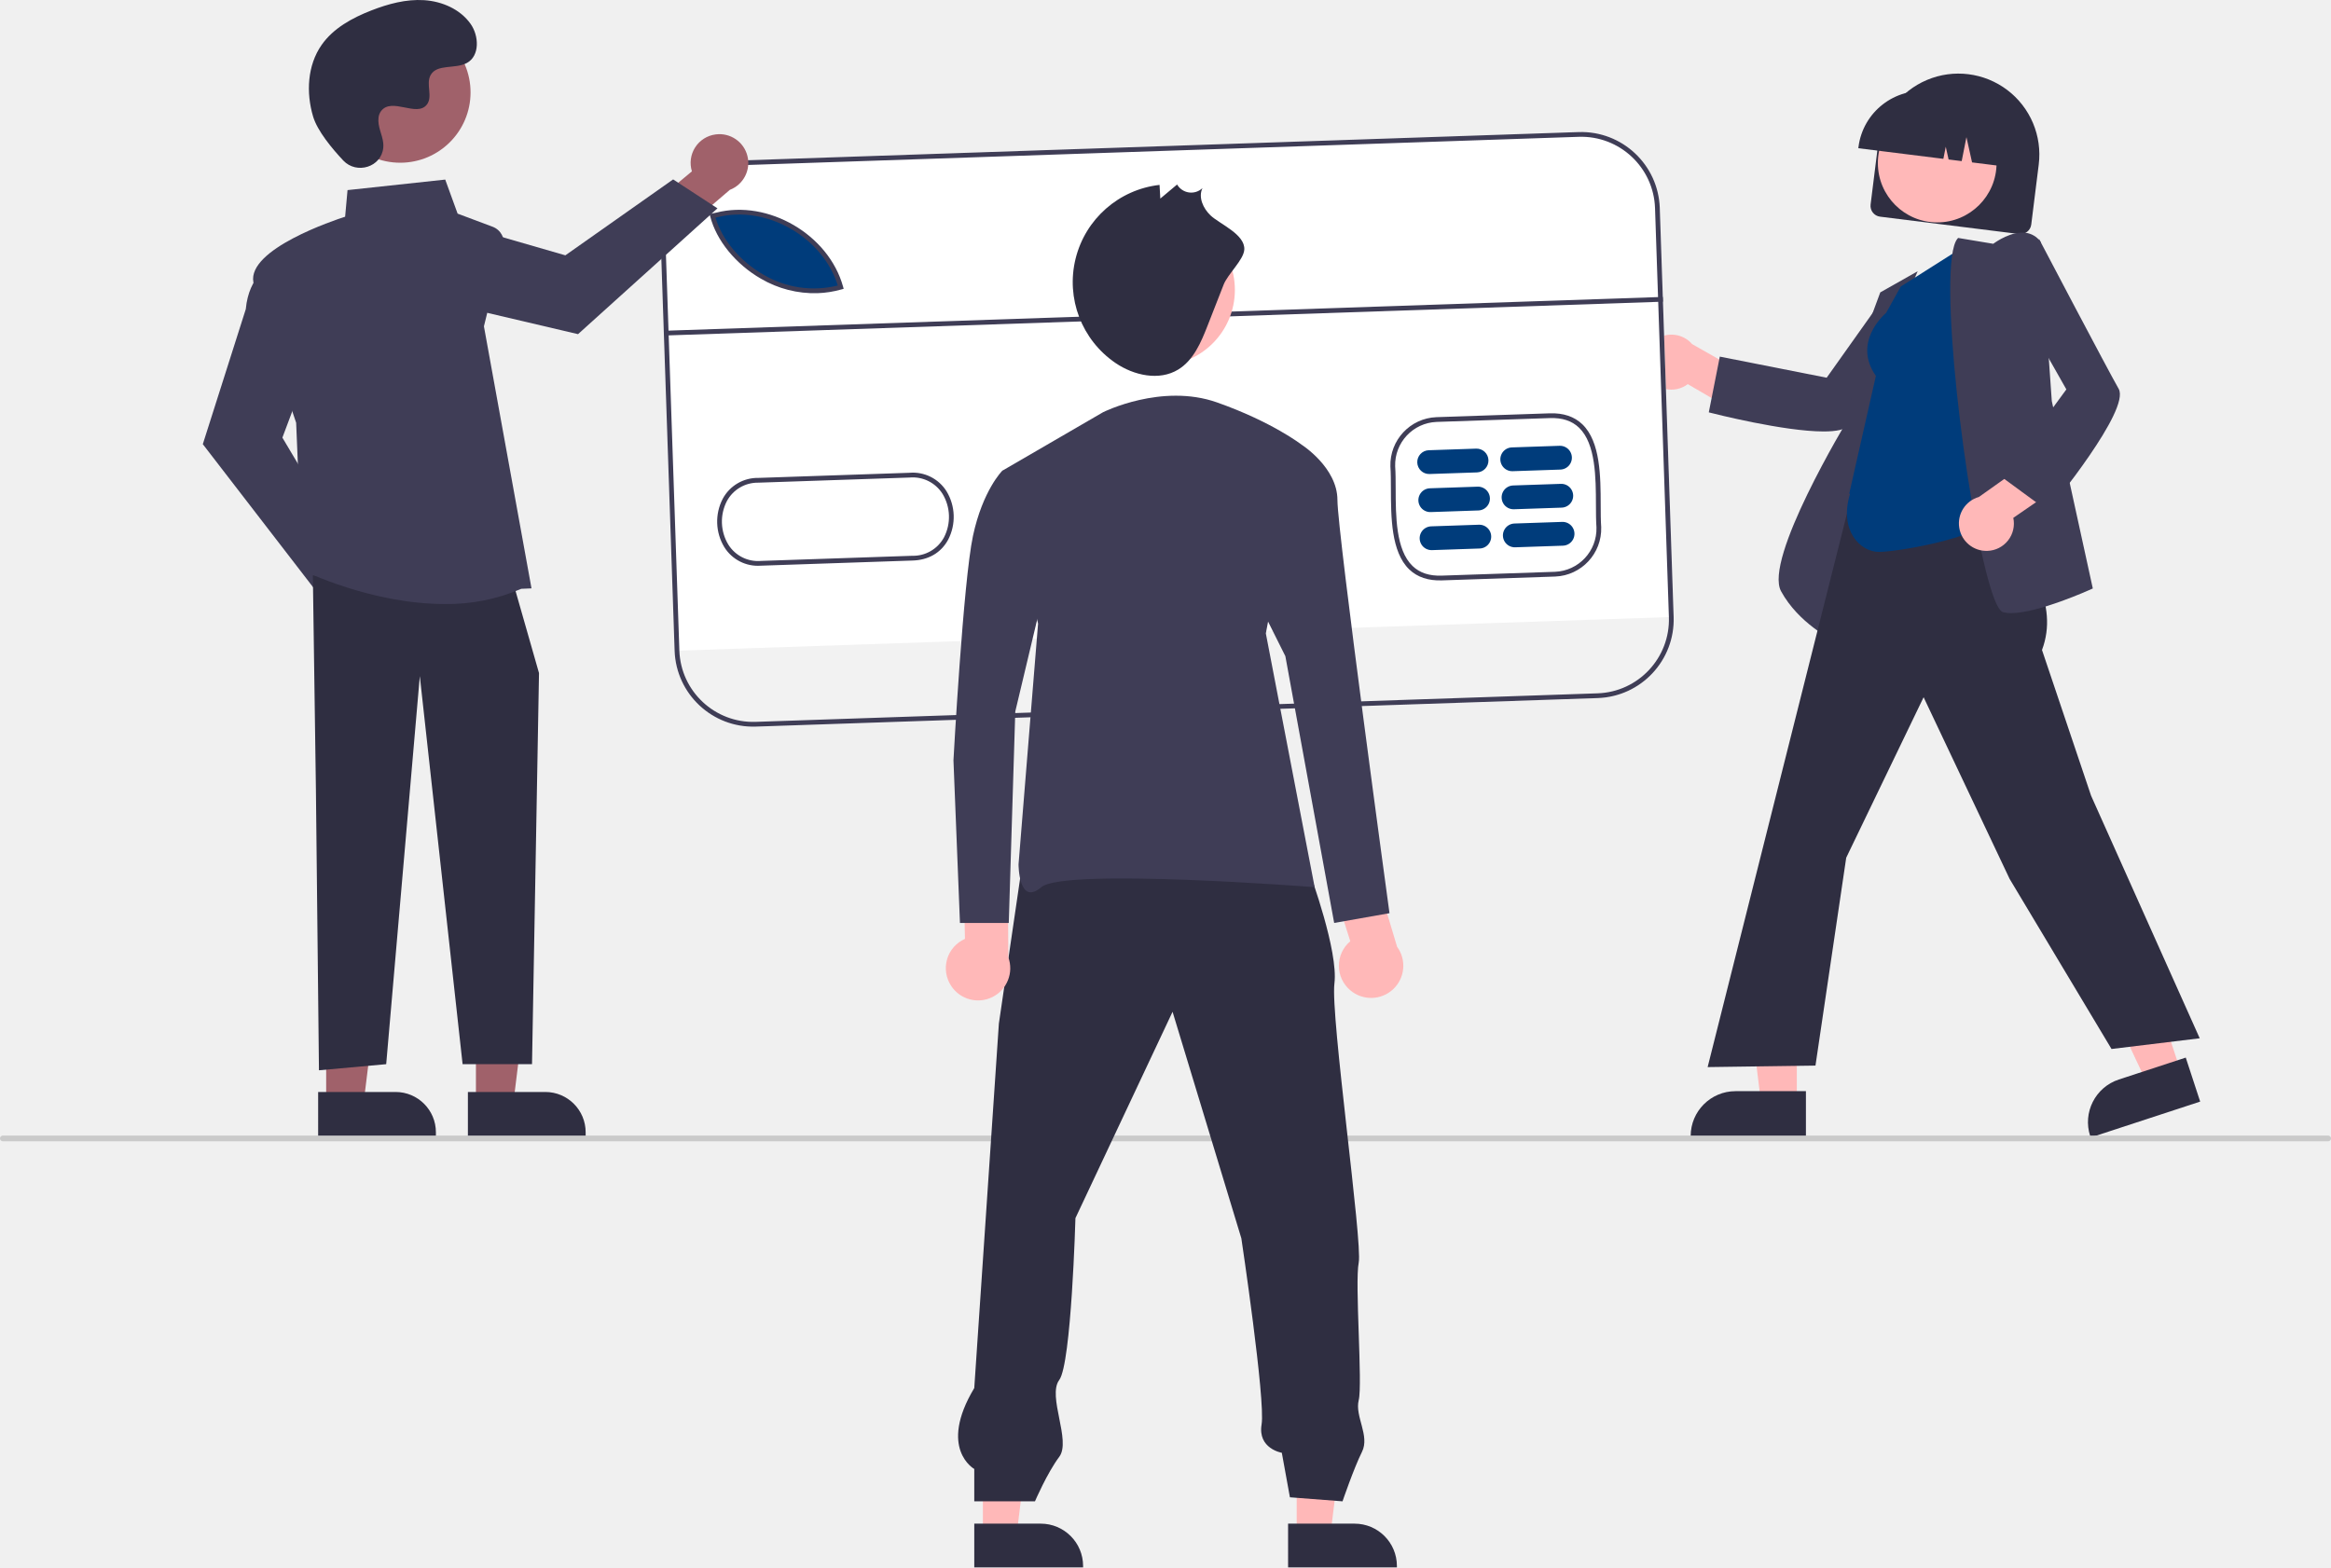
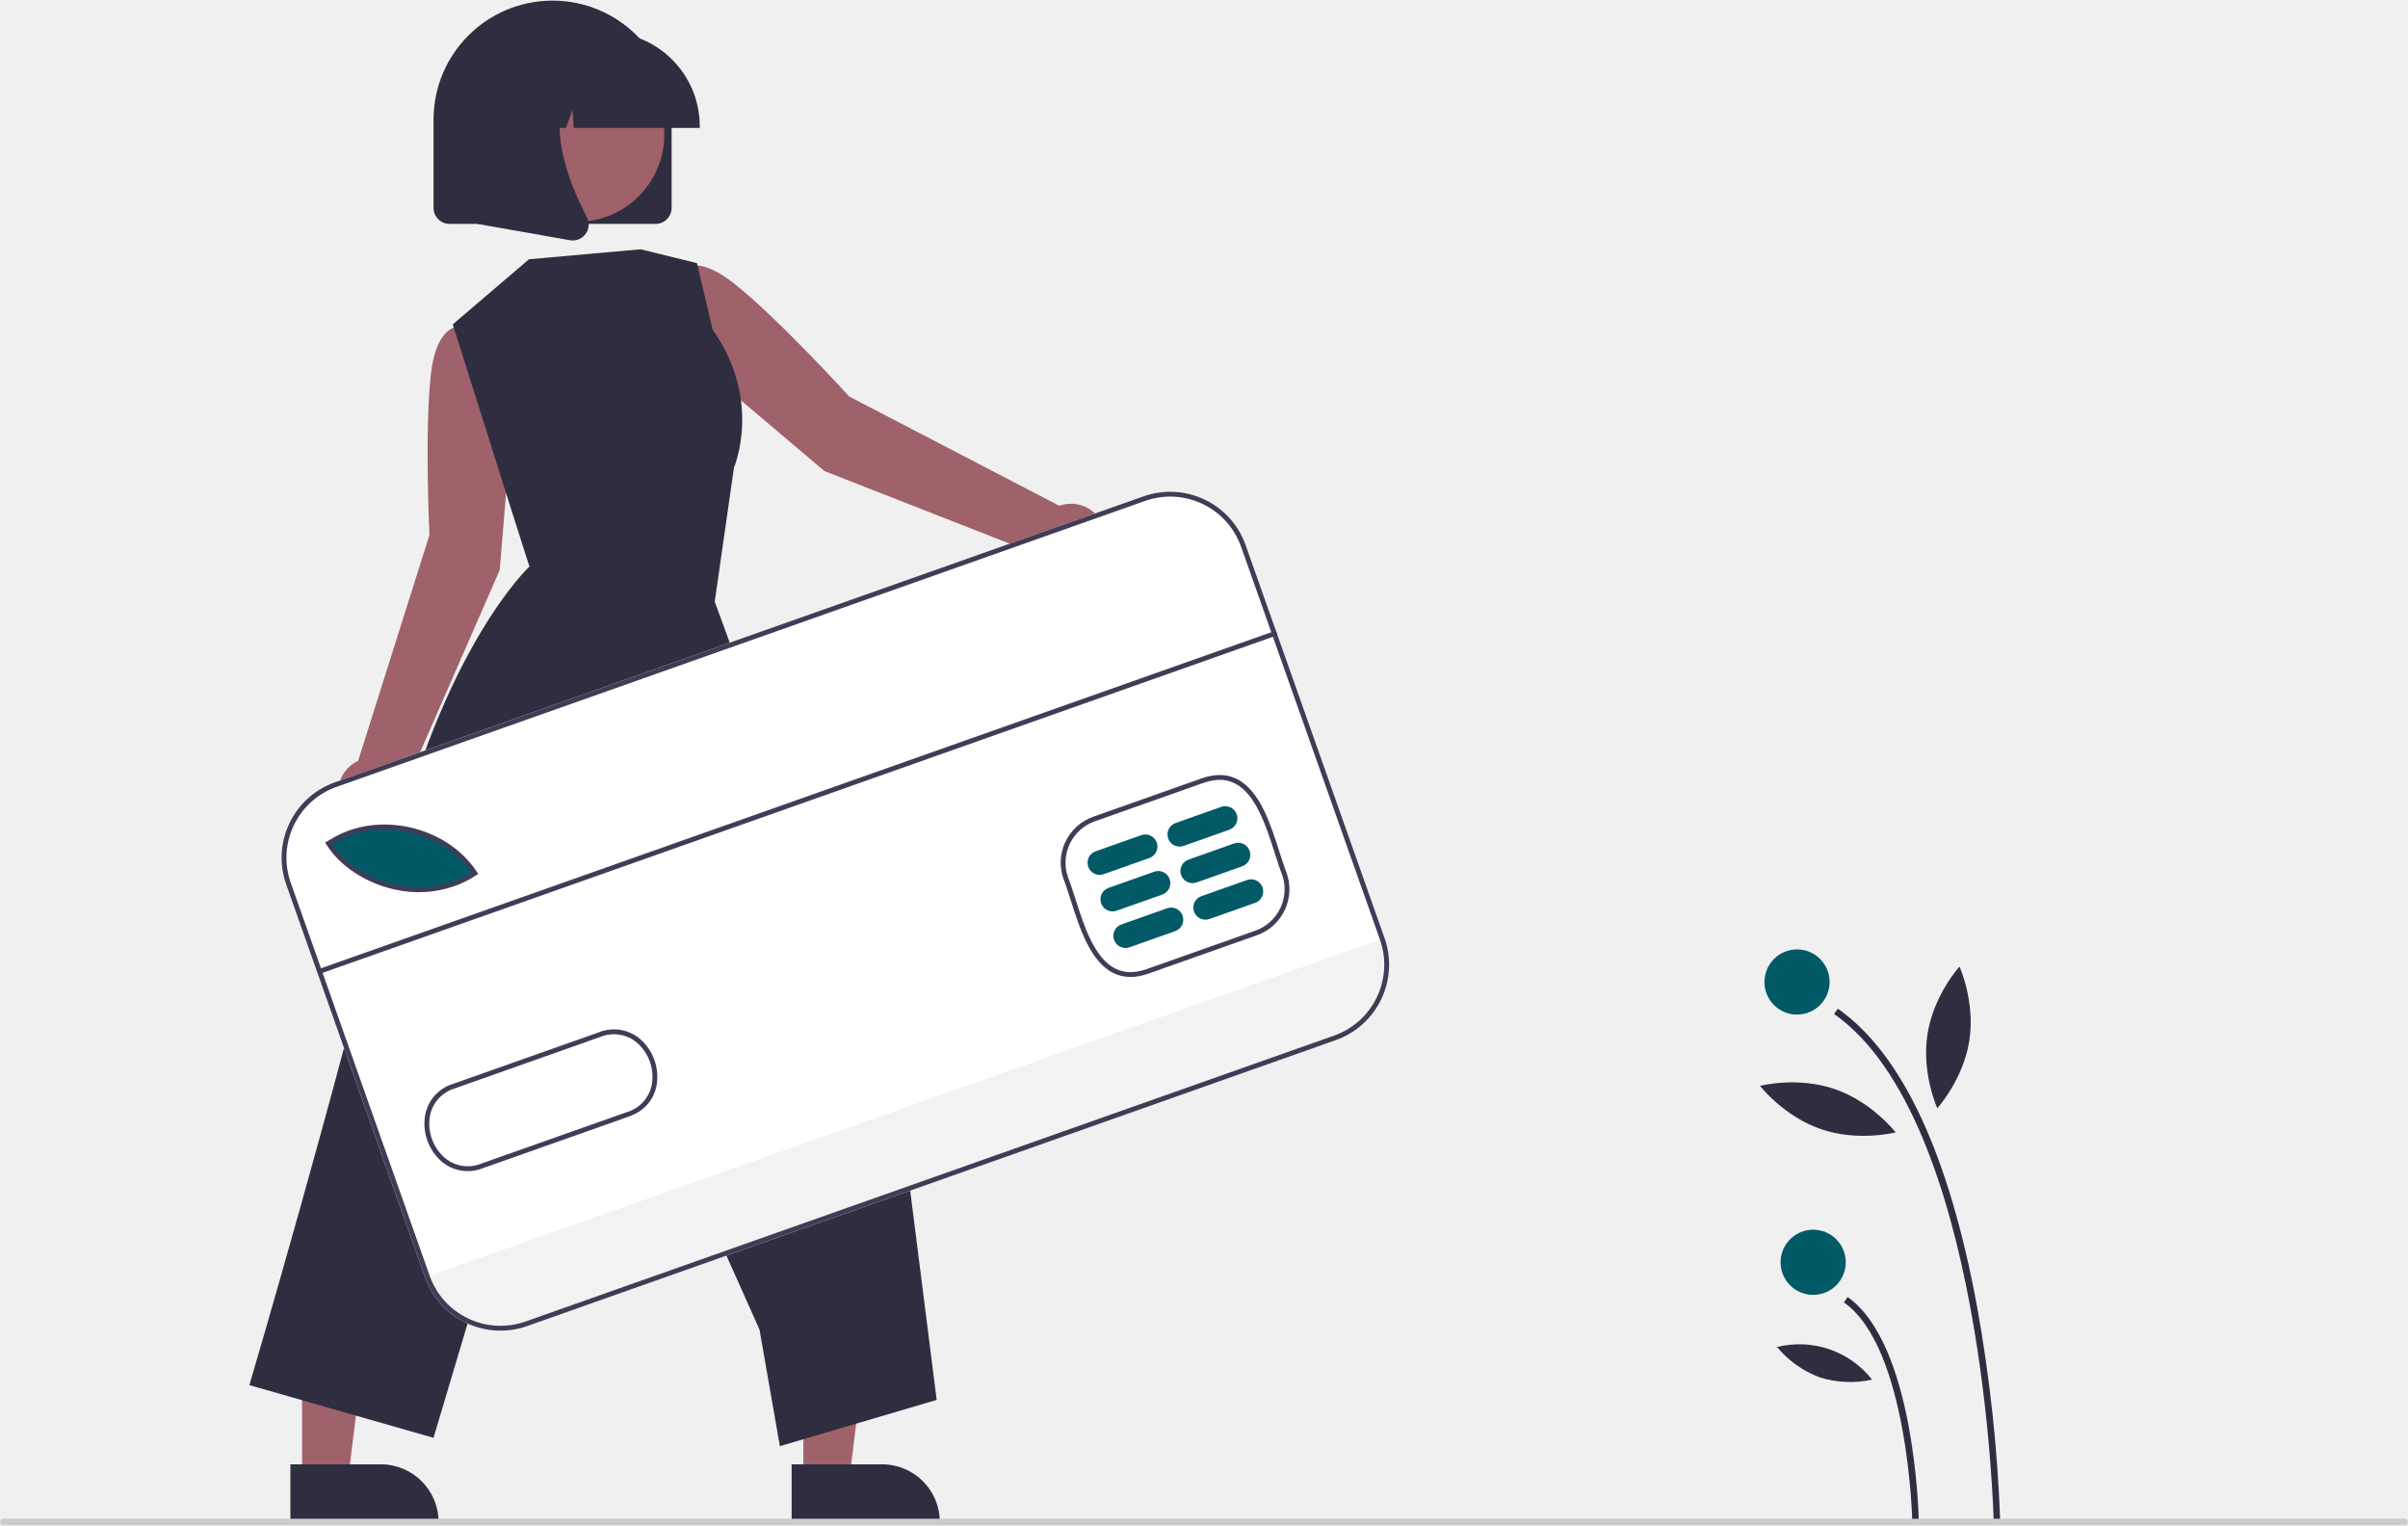
- <svg xmlns="http://www.w3.org/2000/svg" id="e268fff6-df67-4a7d-9c17-ee5dc1f6ac6b" data-name="Layer 1" width="816" height="548.787" viewBox="0 0 816 548.787">
-   <path d="M846.83,247.218l2.618-20.984a28.336,28.336,0,1,1,56.236,7.016l-2.618,20.984a3.811,3.811,0,0,1-4.248,3.306l-48.682-6.074A3.811,3.811,0,0,1,846.83,247.218Z" transform="translate(-192 -175.6067)" fill="#2f2e41" />
-   <circle cx="678.149" cy="57.097" r="20.775" fill="#ffb8b8" />
-   <path d="M842.586,227.084a22.441,22.441,0,0,1,25.018-19.468l4.197.524a22.44,22.44,0,0,1,19.468,25.018l-.052.42-8.869-1.107-1.968-8.848-1.662,8.395-4.584-.572-.993-4.464-.839,4.236-29.768-3.714Z" transform="translate(-192 -175.6067)" fill="#2f2e41" />
-   <path d="M768.539,306.812a9.57,9.57,0,0,0,14.301,3.289l18.869,11.054,9.514-9.829L784.357,296.09a9.622,9.622,0,0,0-15.818,10.722Z" transform="translate(-192 -175.6067)" fill="#ffb8b8" />
-   <path d="M830.383,326.674c-13.918,0-38.411-6.231-39.767-6.579l-.428-.11,3.855-19.517,37.41,7.389,20.323-28.619,23.333-2.372-.651.857c-.303.399-30.381,39.993-35.062,46.635C838.214,326.035,834.84,326.674,830.383,326.674Z" transform="translate(-192 -175.6067)" fill="#3f3d56" />
-   <path d="M834.114,399.926l-.557-.266c-.119-.057-11.944-5.809-18.069-17.037-6.096-11.176,22.44-58.584,24.436-61.874l.029-15.056,10.265-27.715,13.092-7.399-11.24,26.226Z" transform="translate(-192 -175.6067)" fill="#3f3d56" />
-   <polygon points="628.999 386.136 616.487 386.135 610.535 337.875 629.001 337.876 628.999 386.136" fill="#ffb8b8" />
-   <path d="M824.19,573.871l-40.344-.001v-.51a15.704,15.704,0,0,1,15.703-15.703h.001l24.641.001Z" transform="translate(-192 -175.6067)" fill="#2f2e41" />
-   <polygon points="763.392 375.171 751.502 379.067 730.818 335.059 748.367 329.31 763.392 375.171" fill="#ffb8b8" />
-   <path d="M962.201,561.31l-38.338,12.561-.159-.485a15.704,15.704,0,0,1,10.033-19.812l.001-0,23.416-7.672Z" transform="translate(-192 -175.6067)" fill="#2f2e41" />
-   <path d="M931.167,542.888l-35.668-59.546-30.11-63.619-27.095,56.197-10.764,72.784-37.748.524.149-.59L847.697,319.109l45.241,6.759-2.059,29.863,1.226,1.744c10.22,14.518,20.787,29.529,14.726,45.71l17.181,51.015,38.031,84.945Z" transform="translate(-192 -175.6067)" fill="#2f2e41" />
-   <path d="M849.764,368.854c-6.556,0-14.035-7.485-10.155-20.265l-.251-.182,9.32-41.177c-8.133-11.632,2.59-21.232,3.595-22.089l5.119-9.214,22.585-14.323,11.427,94.946-.169.162C882.981,364.609,855.263,368.854,849.764,368.854Z" transform="translate(-192 -175.6067)" fill="#003c7b" />
-   <path d="M896.017,390.279a11.117,11.117,0,0,1-2.668-.282c-.878-.22-2.3-1.339-4.498-8.493-8.736-28.442-19.049-114.02-11.556-122.395l.172-.192,12.303,2.05c1.023-.755,6.389-4.501,11.341-3.85a7.516,7.516,0,0,1,5.143,3.04l.085.111,3.919,55.76,14.359,65.619-.344.156C923.438,382.184,905.508,390.279,896.017,390.279Z" transform="translate(-192 -175.6067)" fill="#3f3d56" />
-   <path d="M887.743,368.485a9.57,9.57,0,0,0,9.041-11.558l18.01-12.405L909.925,331.738l-25.188,17.875a9.622,9.622,0,0,0,3.006,18.871Z" transform="translate(-192 -175.6067)" fill="#ffb8b8" />
-   <path d="M908.851,354.461l-16.042-11.764,22.55-30.75-17.305-30.538,7.742-22.139.5.953c.233.444,23.343,44.469,27.375,51.525,4.194,7.339-23.363,40.945-24.539,42.372Z" transform="translate(-192 -175.6067)" fill="#3f3d56" />
-   <path d="M751.339,420.024l-294.773,9.991a27.526,27.526,0,0,1-28.41-26.547l-4.855-143.223A27.526,27.526,0,0,1,449.848,231.835l294.773-9.991a27.526,27.526,0,0,1,28.41,26.547L777.886,391.614A27.526,27.526,0,0,1,751.339,420.024Z" transform="translate(-192 -175.6067)" fill="#fff" />
-   <path d="M777.886,391.614l.026.758a26.258,26.258,0,0,1-25.357,27.128L456.308,429.541a26.256,26.256,0,0,1-27.127-25.349l-.026-.758Z" transform="translate(-192 -175.6067)" fill="#f2f2f2" />
-   <path d="M486.881,276.43c-21.229,6.013-41.006-9.806-44.88-24.972l1.481-.317C461.392,246.541,481.972,258.757,486.881,276.43Z" transform="translate(-192 -175.6067)" fill="#003c7b" />
-   <path d="M696.771,378.816c-4.782.162-8.634-1.131-11.449-3.845-6.362-6.133-6.391-18.368-6.414-28.2-.007-2.86-.013-5.562-.176-7.82l-.002-.034a16.777,16.777,0,0,1,16.111-17.25L734.49,320.324c4.776-.162,8.624,1.13,11.437,3.839,6.361,6.128,6.395,18.36,6.422,28.189.008,2.866.015,5.574.179,7.835a16.788,16.788,0,0,1-16.117,17.285Zm-16.376-39.966c.165,2.312.172,5.035.179,7.918.023,9.517.051,21.361,5.905,27.004,2.512,2.422,5.861,3.527,10.236,3.379l39.637-1.343a15.111,15.111,0,0,0,14.513-15.533c-.167-2.285-.174-5.021-.182-7.917-.026-9.514-.059-21.356-5.911-26.993-2.51-2.418-5.855-3.522-10.224-3.374L694.899,323.333A15.107,15.107,0,0,0,680.395,338.849Z" transform="translate(-192 -175.6067)" fill="#3f3d56" />
-   <path d="M478.174,278.26a37.176,37.176,0,0,1-19.825-5.084c-8.79-5.058-15.581-13.405-17.722-21.783l-.215-.84,2.312-.495c18.177-4.663,39.332,7.66,44.392,25.869l.222.798-.797.226A34.98,34.98,0,0,1,478.174,278.26Zm-35.702-26.444c2.261,7.676,8.589,15.243,16.709,19.915a34.733,34.733,0,0,0,26.095,3.836c-5.223-16.947-25.07-28.291-42.151-23.892Z" transform="translate(-192 -175.6067)" fill="#3f3d56" />
-   <path d="M458.28,373.672a13.829,13.829,0,0,1-12.706-6.462,17.298,17.298,0,0,1-.58-16.952,13.878,13.878,0,0,1,12.535-7.324l52.829-1.791a13.903,13.903,0,0,1,12.988,6.468,17.298,17.298,0,0,1,.573,16.95c-2.487,4.607-6.939,7.174-12.532,7.309l-52.83,1.791Q458.418,373.667,458.28,373.672Zm-.954-29.066a12.248,12.248,0,0,0-10.865,6.443,15.584,15.584,0,0,0,.523,15.272,12.259,12.259,0,0,0,11.504,5.675l52.855-1.792a12.278,12.278,0,0,0,11.11-6.435,15.582,15.582,0,0,0-.517-15.27,12.312,12.312,0,0,0-11.51-5.691l-52.858,1.792c-.081.002-.162.003-.242.006Z" transform="translate(-192 -175.6067)" fill="#3f3d56" />
-   <path d="M709.062,341.01l-16.654.565a4.166,4.166,0,0,1-.282-8.327l16.654-.564a4.166,4.166,0,0,1,.282,8.327Z" transform="translate(-192 -175.6067)" fill="#003c7b" />
-   <path d="M709.514,354.333l-16.654.565a4.166,4.166,0,1,1-.282-8.327l16.654-.565a4.166,4.166,0,1,1,.282,8.327Z" transform="translate(-192 -175.6067)" fill="#003c7b" />
-   <path d="M709.965,367.656l-16.654.565a4.166,4.166,0,1,1-.282-8.327l16.654-.565a4.166,4.166,0,1,1,.282,8.327Z" transform="translate(-192 -175.6067)" fill="#003c7b" />
-   <path d="M738.206,340.022l-16.654.564a4.166,4.166,0,1,1-.282-8.327h0l16.654-.564a4.166,4.166,0,1,1,.282,8.327Z" transform="translate(-192 -175.6067)" fill="#003c7b" />
-   <path d="M738.658,353.345l-16.654.564a4.166,4.166,0,1,1-.282-8.327h0l16.654-.564a4.166,4.166,0,1,1,.282,8.327h0Z" transform="translate(-192 -175.6067)" fill="#003c7b" />
-   <path d="M739.11,366.668l-16.654.564a4.166,4.166,0,1,1-.282-8.327l16.654-.565a4.166,4.166,0,1,1,.282,8.327Z" transform="translate(-192 -175.6067)" fill="#003c7b" />
-   <rect x="425.286" y="285.479" width="348.933" height="1.666" transform="translate(-201.355 -155.1249) rotate(-1.94135)" fill="#3f3d56" />
-   <path d="M751.339,420.024l-294.773,9.991a27.526,27.526,0,0,1-28.41-26.547l-4.855-143.223A27.526,27.526,0,0,1,449.848,231.835l294.773-9.991a27.526,27.526,0,0,1,28.41,26.547L777.886,391.614A27.526,27.526,0,0,1,751.339,420.024ZM449.905,233.5A25.858,25.858,0,0,0,424.966,260.189l4.855,143.223a25.858,25.858,0,0,0,26.688,24.939l294.773-9.991a25.858,25.858,0,0,0,24.939-26.688l-4.855-143.223a25.858,25.858,0,0,0-26.688-24.939Z" transform="translate(-192 -175.6067)" fill="#3f3d56" />
-   <path d="M328.994,384.588a10.032,10.032,0,0,0-12.248-9.307l-13.266-18.696-13.328,5.291L309.258,388.015a10.086,10.086,0,0,0,19.736-3.427Z" transform="translate(-192 -175.6067)" fill="#a0616a" />
-   <path d="M303.139,383.202l-40.142-52.076,15.041-47.271c1.102-11.884,8.539-15.203,8.855-15.339l.483-.207,13.088,34.903-9.61,25.626,23.587,39.67Z" transform="translate(-192 -175.6067)" fill="#3f3d56" />
-   <path d="M442.545,222.669a10.032,10.032,0,0,0-8.332,12.931l-17.614,14.672,6.305,12.879,24.584-21.069a10.086,10.086,0,0,0-4.943-19.412Z" transform="translate(-192 -175.6067)" fill="#a0616a" />
-   <path d="M443.162,248.555l-48.816,44.048-48.292-11.341c-11.934-.18-15.818-7.338-15.977-7.643l-.244-.465,33.787-15.748,26.293,7.6,37.728-26.584Z" transform="translate(-192 -175.6067)" fill="#3f3d56" />
-   <polygon points="166.605 386.085 179.721 386.085 185.96 335.494 166.602 335.495 166.605 386.085" fill="#a0616a" />
-   <path d="M355.794,557.944h41.222a0,0,0,0,1,0,0v15.927a0,0,0,0,1,0,0H369.913a14.119,14.119,0,0,1-14.119-14.119v-1.807A0,0,0,0,1,355.794,557.944Z" transform="translate(560.836 956.1899) rotate(179.9974)" fill="#2f2e41" />
-   <polygon points="114.183 386.085 127.299 386.085 133.538 335.494 114.18 335.495 114.183 386.085" fill="#a0616a" />
-   <path d="M303.372,557.944h41.222a0,0,0,0,1,0,0v15.927a0,0,0,0,1,0,0H317.491a14.119,14.119,0,0,1-14.119-14.119v-1.807A0,0,0,0,1,303.372,557.944Z" transform="translate(455.9918 956.1924) rotate(179.9974)" fill="#2f2e41" />
-   <polygon points="109.518 201.425 110.588 276.314 111.657 374.739 135.194 372.599 146.962 236.73 161.94 372.599 186.239 372.599 188.686 235.66 180.127 205.704 109.518 201.425" fill="#2f2e41" />
-   <path d="M347.584,387.088c-25.609.002-49.182-11.589-49.5-11.748l-.264-.132-2.149-51.575c-.623-1.823-12.895-37.785-14.973-49.216-2.106-11.581,28.413-21.745,32.119-22.933l.841-9.316,34.2-3.685,4.335,11.921,12.27,4.601a6.069,6.069,0,0,1,3.761,7.13L361.404,289.864l16.655,91.749-3.586.155A65.112,65.112,0,0,1,347.584,387.088Z" transform="translate(-192 -175.6067)" fill="#3f3d56" />
-   <circle cx="140.098" cy="32.352" r="24.624" fill="#a0616a" />
-   <path d="M312.153,231.795c4.693,4.999,13.408,2.315,14.019-4.514a8.249,8.249,0,0,0-.01-1.593c-.316-3.025-2.063-5.771-1.645-8.965a4.701,4.701,0,0,1,.86-2.201c3.74-5.008,12.518,2.24,16.047-2.293,2.164-2.78-.38-7.156,1.281-10.263,2.192-4.1,8.684-2.078,12.755-4.323,4.53-2.498,4.259-9.448,1.277-13.676-3.636-5.155-10.012-7.906-16.308-8.303s-12.549,1.306-18.427,3.596c-6.679,2.603-13.302,6.2-17.412,12.073-4.998,7.142-5.479,16.743-2.98,25.094C303.131,221.508,308.32,227.713,312.153,231.795Z" transform="translate(-192 -175.6067)" fill="#2f2e41" />
-   <path d="M1007,575.208H193a1,1,0,0,1,0-2h814a1,1,0,0,1,0,2Z" transform="translate(-192 -175.6067)" fill="#cacaca" />
-   <polygon points="453.926 537.335 465.74 537.334 471.36 491.766 453.924 491.767 453.926 537.335" fill="#ffb8b8" />
-   <path d="M642.913,709.084l23.266-.001h.001a14.828,14.828,0,0,1,14.827,14.827v.482l-38.093.001Z" transform="translate(-192 -175.6067)" fill="#2f2e41" />
-   <polygon points="344.073 537.335 355.887 537.334 361.507 491.766 344.071 491.767 344.073 537.335" fill="#ffb8b8" />
-   <path d="M533.059,709.084l23.266-.001h.001a14.828,14.828,0,0,1,14.827,14.827v.482l-38.093.001Z" transform="translate(-192 -175.6067)" fill="#2f2e41" />
-   <path d="M650.635,481.695s9.916,26.916,8.5,38.248,9.916,90.663,8.5,97.746,1.417,42.498,0,48.165,3.976,12.435,1.143,18.101-6.809,17.314-6.809,17.314l-18.416-1.417-2.833-15.583s-8.5-1.417-7.083-9.916-7.083-65.164-7.083-65.164l-24.082-79.33-33.999,72.247s-1.417,50.998-5.666,56.664,4.25,21.249,0,26.916-8.5,15.583-8.5,15.583H533.056V689.937s-12.749-7.083,0-28.332l8.615-127.61,8.5-58.081Z" transform="translate(-192 -175.6067)" fill="#2f2e41" />
-   <circle cx="405.826" cy="101.504" r="26.459" fill="#ffb8b8" />
-   <path d="M620.342,275.286q-2.8,7.155-5.601,14.31c-2.295,5.864-4.924,12.138-10.304,15.411-6.643,4.041-15.513,2.07-21.939-2.307A34.26,34.26,0,0,1,597.918,240.345l.266,4.79,5.877-4.927a5.714,5.714,0,0,0,8.882,1.256c-1.544,3.2.238,7.103,2.811,9.555,3.161,3.012,12.203,6.631,11.828,12.015C627.332,266.627,621.799,271.563,620.342,275.286Z" transform="translate(-192 -175.6067)" fill="#2f2e41" />
-   <path d="M524.994,520.834a11.203,11.203,0,0,1,4.801-16.494l-.529-25.596,15.476-4.115.239,36.157a11.264,11.264,0,0,1-19.987,10.048Z" transform="translate(-192 -175.6067)" fill="#ffb8b8" />
-   <path d="M578.171,319.923s20.503-10.252,39.868-3.417,29.616,14.808,29.616,14.808l-12.53,66.067,17.086,88.848s-87.709-6.835-95.683,0-7.974-7.974-7.974-7.974l6.835-84.292L542.86,340.426Z" transform="translate(-192 -175.6067)" fill="#3f3d56" />
-   <path d="M664.709,522.35a11.203,11.203,0,0,1-.023-17.179l-7.694-24.418,13.698-8.295,10.381,34.636a11.264,11.264,0,0,1-16.362,15.256Z" transform="translate(-192 -175.6067)" fill="#ffb8b8" />
-   <path d="M639.682,331.314h7.974s12.53,7.974,12.53,19.364,18.225,144.663,18.225,144.663l-19.364,3.417L641.96,405.354,629.43,380.294Z" transform="translate(-192 -175.6067)" fill="#3f3d56" />
-   <path d="M564.502,340.426H542.86s-6.835,6.834-10.252,22.782-6.835,78.597-6.835,78.597l2.278,56.954h17.086l2.278-74.04,11.391-47.841Z" transform="translate(-192 -175.6067)" fill="#3f3d56" />
+ <svg xmlns="http://www.w3.org/2000/svg" id="b8725aca-9219-4e31-844c-fb8ba72acacf" data-name="Layer 1" width="739" height="468" viewBox="0 0 739 468">
+   <path d="M853.244,705.755l2-.039a463.831,463.831,0,0,0-7.1-66.287c-8.648-46.881-23.029-77.67-42.743-91.512l-1.148,1.637C850.304,581.888,853.22,704.52,853.244,705.755Z" transform="translate(-241.3763 -238.4227)" fill="#2f2e41" />
+   <path d="M828.244,705.277l2-.039c-.043-2.215-1.293-54.414-21.843-68.842l-1.148,1.637C826.973,651.878,828.234,704.745,828.244,705.277Z" transform="translate(-241.3763 -238.4227)" fill="#2f2e41" />
+   <circle cx="551.498" cy="301.313" r="10" fill="#015a66" />
+   <circle cx="556.45" cy="387.313" r="10" fill="#015a66" />
+   <path d="M832.905,555.73c-1.879,12.004,3.019,22.741,3.019,22.741s7.945-8.726,9.825-20.73-3.019-22.741-3.019-22.741S834.784,543.726,832.905,555.73Z" transform="translate(-241.3763 -238.4227)" fill="#2f2e41" />
+   <path d="M800.218,584.884c11.493,3.942,22.919.99,22.919.99s-7.208-9.344-18.701-13.286-22.919-.99-22.919-.99S788.725,580.942,800.218,584.884Z" transform="translate(-241.3763 -238.4227)" fill="#2f2e41" />
+   <path d="M799.848,661.045a31.135,31.135,0,0,0,16.064.694,28.374,28.374,0,0,0-29.172-10.006A31.134,31.134,0,0,0,799.848,661.045Z" transform="translate(-241.3763 -238.4227)" fill="#2f2e41" />
+   <path d="M566.473,393.62,502,360.094s-21.651-23.843-35.248-34.613-17.783-2.858-17.783-2.858l-5.716,9.526,13.813,19.212,37.312,31.596,66.67,26.113a10.572,10.572,0,1,0,5.424-15.451Z" transform="translate(-241.3763 -238.4227)" fill="#9f616a" />
+   <path d="M398.773,364.625l-3.817-23.352-10.778-2.694s-8.554-2.635-10.553,14.595-.449,49.399-.449,49.399l-21.883,69.295a10.596,10.596,0,1,0,14.761,7.09l28.678-65.608Z" transform="translate(-241.3763 -238.4227)" fill="#9f616a" />
+   <polygon points="246.545 453.915 260.648 453.914 267.358 399.515 246.542 399.516 246.545 453.915" fill="#9f616a" />
+   <path d="M484.324,687.733l27.775-.001h.001a17.701,17.701,0,0,1,17.7,17.7v.575l-45.476.002Z" transform="translate(-241.3763 -238.4227)" fill="#2f2e41" />
+   <polygon points="92.716 453.915 106.82 453.914 113.529 399.515 92.714 399.516 92.716 453.915" fill="#9f616a" />
+   <path d="M330.495,687.733l27.775-.001h.001a17.701,17.701,0,0,1,17.7,17.7v.575l-45.476.002Z" transform="translate(-241.3763 -238.4227)" fill="#2f2e41" />
+   <path d="M403.719,317.976l-23.393,19.969,19.198,60.753,4.332,13.566s-26.45,24.387-42.816,92.512-43.138,158.647-43.138,158.647l56.512,16.177L420.39,525.494l54.079,120.901,6.244,35.759,48.126-14.19-11.352-89.682-56.761-155.241,5.896-41.152s8.854-20.54-6.527-42.287l-4.825-20.434-17.283-4.257Z" transform="translate(-241.3763 -238.4227)" fill="#2f2e41" />
+   <path d="M442.582,307.12H379.336a4.913,4.913,0,0,1-4.907-4.907v-27.261a36.53,36.53,0,0,1,73.059,0v27.261A4.913,4.913,0,0,1,442.582,307.12Z" transform="translate(-241.3763 -238.4227)" fill="#2f2e41" />
+   <circle cx="418.465" cy="279.703" r="26.782" transform="translate(-269.059 274.3026) rotate(-61.3368)" fill="#9f616a" />
+   <path d="M456.131,277.678H417.458l-.397-5.552-1.983,5.552H409.123l-.786-11.004-3.93,11.004h-11.522v-.545a28.929,28.929,0,0,1,28.896-28.897h5.452a28.929,28.929,0,0,1,28.897,28.897Z" transform="translate(-241.3763 -238.4227)" fill="#2f2e41" />
+   <path d="M417.141,312.209a5.012,5.012,0,0,1-.868-.077l-28.318-4.996V260.334h31.173l-.772.9c-10.738,12.523-2.648,32.829,3.13,43.819a4.834,4.834,0,0,1-.384,5.133A4.887,4.887,0,0,1,417.141,312.209Z" transform="translate(-241.3763 -238.4227)" fill="#2f2e41" />
+   <path d="M651.33,557.568,403.149,645.315a24.567,24.567,0,0,1-31.315-14.956l-42.634-120.585a24.567,24.567,0,0,1,14.956-31.315l248.181-87.747a24.567,24.567,0,0,1,31.315,14.956l42.634,120.585A24.567,24.567,0,0,1,651.33,557.568Z" transform="translate(-241.3763 -238.4227)" fill="#fff" />
+   <path d="M666.286,526.253l.226.638A23.435,23.435,0,0,1,652.224,556.795L402.802,644.98a23.433,23.433,0,0,1-29.901-14.281l-.226-.638Z" transform="translate(-241.3763 -238.4227)" fill="#f2f2f2" />
+   <path d="M387.661,506.456c-16.451,10.825-37.534,2.678-44.908-9.188l1.176-.668C357.934,487.871,378.732,492.735,387.661,506.456Z" transform="translate(-241.3763 -238.4227)" fill="#015a66" />
+   <path d="M593.812,537.167c-4.027,1.424-7.652,1.358-10.777-.194-7.063-3.509-10.377-13.914-13.04-22.275-.775-2.432-1.507-4.73-2.252-6.608l-.011-.029a14.974,14.974,0,0,1,9.074-19.012l33.382-11.803c4.021-1.422,7.643-1.357,10.765.193,7.061,3.505,10.378,13.906,13.043,22.264.777,2.437,1.511,4.739,2.259,6.62a14.983,14.983,0,0,1-9.07,19.043ZM569.131,507.556c.762,1.923,1.5,4.239,2.281,6.691,2.578,8.093,5.786,18.166,12.285,21.395,2.789,1.386,5.936,1.426,9.619.124l33.372-11.799a13.486,13.486,0,0,0,8.175-17.121c-.756-1.9-1.498-4.226-2.283-6.689-2.58-8.09-5.791-18.159-12.287-21.384-2.786-1.383-5.93-1.423-9.608-.123l-33.38,11.802A13.483,13.483,0,0,0,569.131,507.556Z" transform="translate(-241.3763 -238.4227)" fill="#3f3d56" />
+   <path d="M380.742,510.354a33.179,33.179,0,0,1-18.239,1.003c-8.841-1.941-16.864-7.22-20.938-13.774l-.408-.657,1.835-1.043c14.216-8.855,35.533-4.054,44.734,10.082l.403.62-.618.407A31.219,31.219,0,0,1,380.742,510.354Zm-37.493-12.907c3.987,5.925,11.407,10.664,19.574,12.457a31,31,0,0,0,23.239-3.75c-9.001-13.019-28.942-17.338-42.296-9.002Z" transform="translate(-241.3763 -238.4227)" fill="#3f3d56" />
+   <path d="M389.461,596.902a12.343,12.343,0,0,1-12.551-2.084,15.439,15.439,0,0,1-5.051-14.271,12.386,12.386,0,0,1,8.699-9.603l44.479-15.726a12.408,12.408,0,0,1,12.792,2.013,15.439,15.439,0,0,1,5.044,14.271c-.878,4.59-3.977,7.971-8.701,9.59L389.694,596.818Q389.577,596.861,389.461,596.902Zm-8.626-24.48a10.931,10.931,0,0,0-7.515,8.404,13.909,13.909,0,0,0,4.55,12.856,10.941,10.941,0,0,0,11.316,1.737l44.501-15.734a10.958,10.958,0,0,0,7.725-8.463,13.907,13.907,0,0,0-4.545-12.857,10.988,10.988,0,0,0-11.325-1.749L381.04,572.352c-.068.023-.137.046-.204.07Z" transform="translate(-241.3763 -238.4227)" fill="#3f3d56" />
+   <path d="M594.109,501.688l-14.022,4.957a3.718,3.718,0,1,1-2.479-7.011l14.022-4.957a3.718,3.718,0,1,1,2.479,7.011Z" transform="translate(-241.3763 -238.4227)" fill="#015a66" />
+   <path d="M598.075,512.906l-14.022,4.957a3.718,3.718,0,1,1-2.479-7.011l14.022-4.957a3.718,3.718,0,0,1,2.479,7.011Z" transform="translate(-241.3763 -238.4227)" fill="#015a66" />
+   <path d="M602.041,524.123l-14.022,4.957a3.718,3.718,0,0,1-2.479-7.011l14.022-4.957a3.718,3.718,0,1,1,2.479,7.011Z" transform="translate(-241.3763 -238.4227)" fill="#015a66" />
+   <path d="M618.647,493.013l-14.022,4.957a3.718,3.718,0,1,1-2.479-7.011l14.022-4.957a3.718,3.718,0,1,1,2.479,7.011Z" transform="translate(-241.3763 -238.4227)" fill="#015a66" />
+   <path d="M622.613,504.23l-14.022,4.957a3.718,3.718,0,1,1-2.479-7.011l14.022-4.957a3.718,3.718,0,0,1,2.479,7.011Z" transform="translate(-241.3763 -238.4227)" fill="#015a66" />
+   <path d="M626.579,515.447l-14.022,4.957a3.718,3.718,0,1,1-2.479-7.011l14.022-4.957a3.718,3.718,0,0,1,2.479,7.011Z" transform="translate(-241.3763 -238.4227)" fill="#015a66" />
+   <rect x="330.664" y="483.779" width="311.422" height="1.487" transform="matrix(0.94281, -0.33334, 0.33334, 0.94281, -375.069, -48.58413)" fill="#3f3d56" />
+   <path d="M651.33,557.568,403.149,645.315a24.567,24.567,0,0,1-31.315-14.956l-42.634-120.585a24.567,24.567,0,0,1,14.956-31.315l248.181-87.747a24.567,24.567,0,0,1,31.315,14.956l42.634,120.585A24.567,24.567,0,0,1,651.33,557.568ZM344.651,479.861a23.078,23.078,0,0,0-14.049,29.417l42.634,120.585a23.078,23.078,0,0,0,29.417,14.049L650.834,556.166a23.078,23.078,0,0,0,14.049-29.417l-42.634-120.585a23.078,23.078,0,0,0-29.417-14.049Z" transform="translate(-241.3763 -238.4227)" fill="#3f3d56" />
+   <path d="M979.376,706.423h-737a1,1,0,0,1,0-2h737a1,1,0,0,1,0,2Z" transform="translate(-241.3763 -238.4227)" fill="#cbcbcb" />
</svg>
